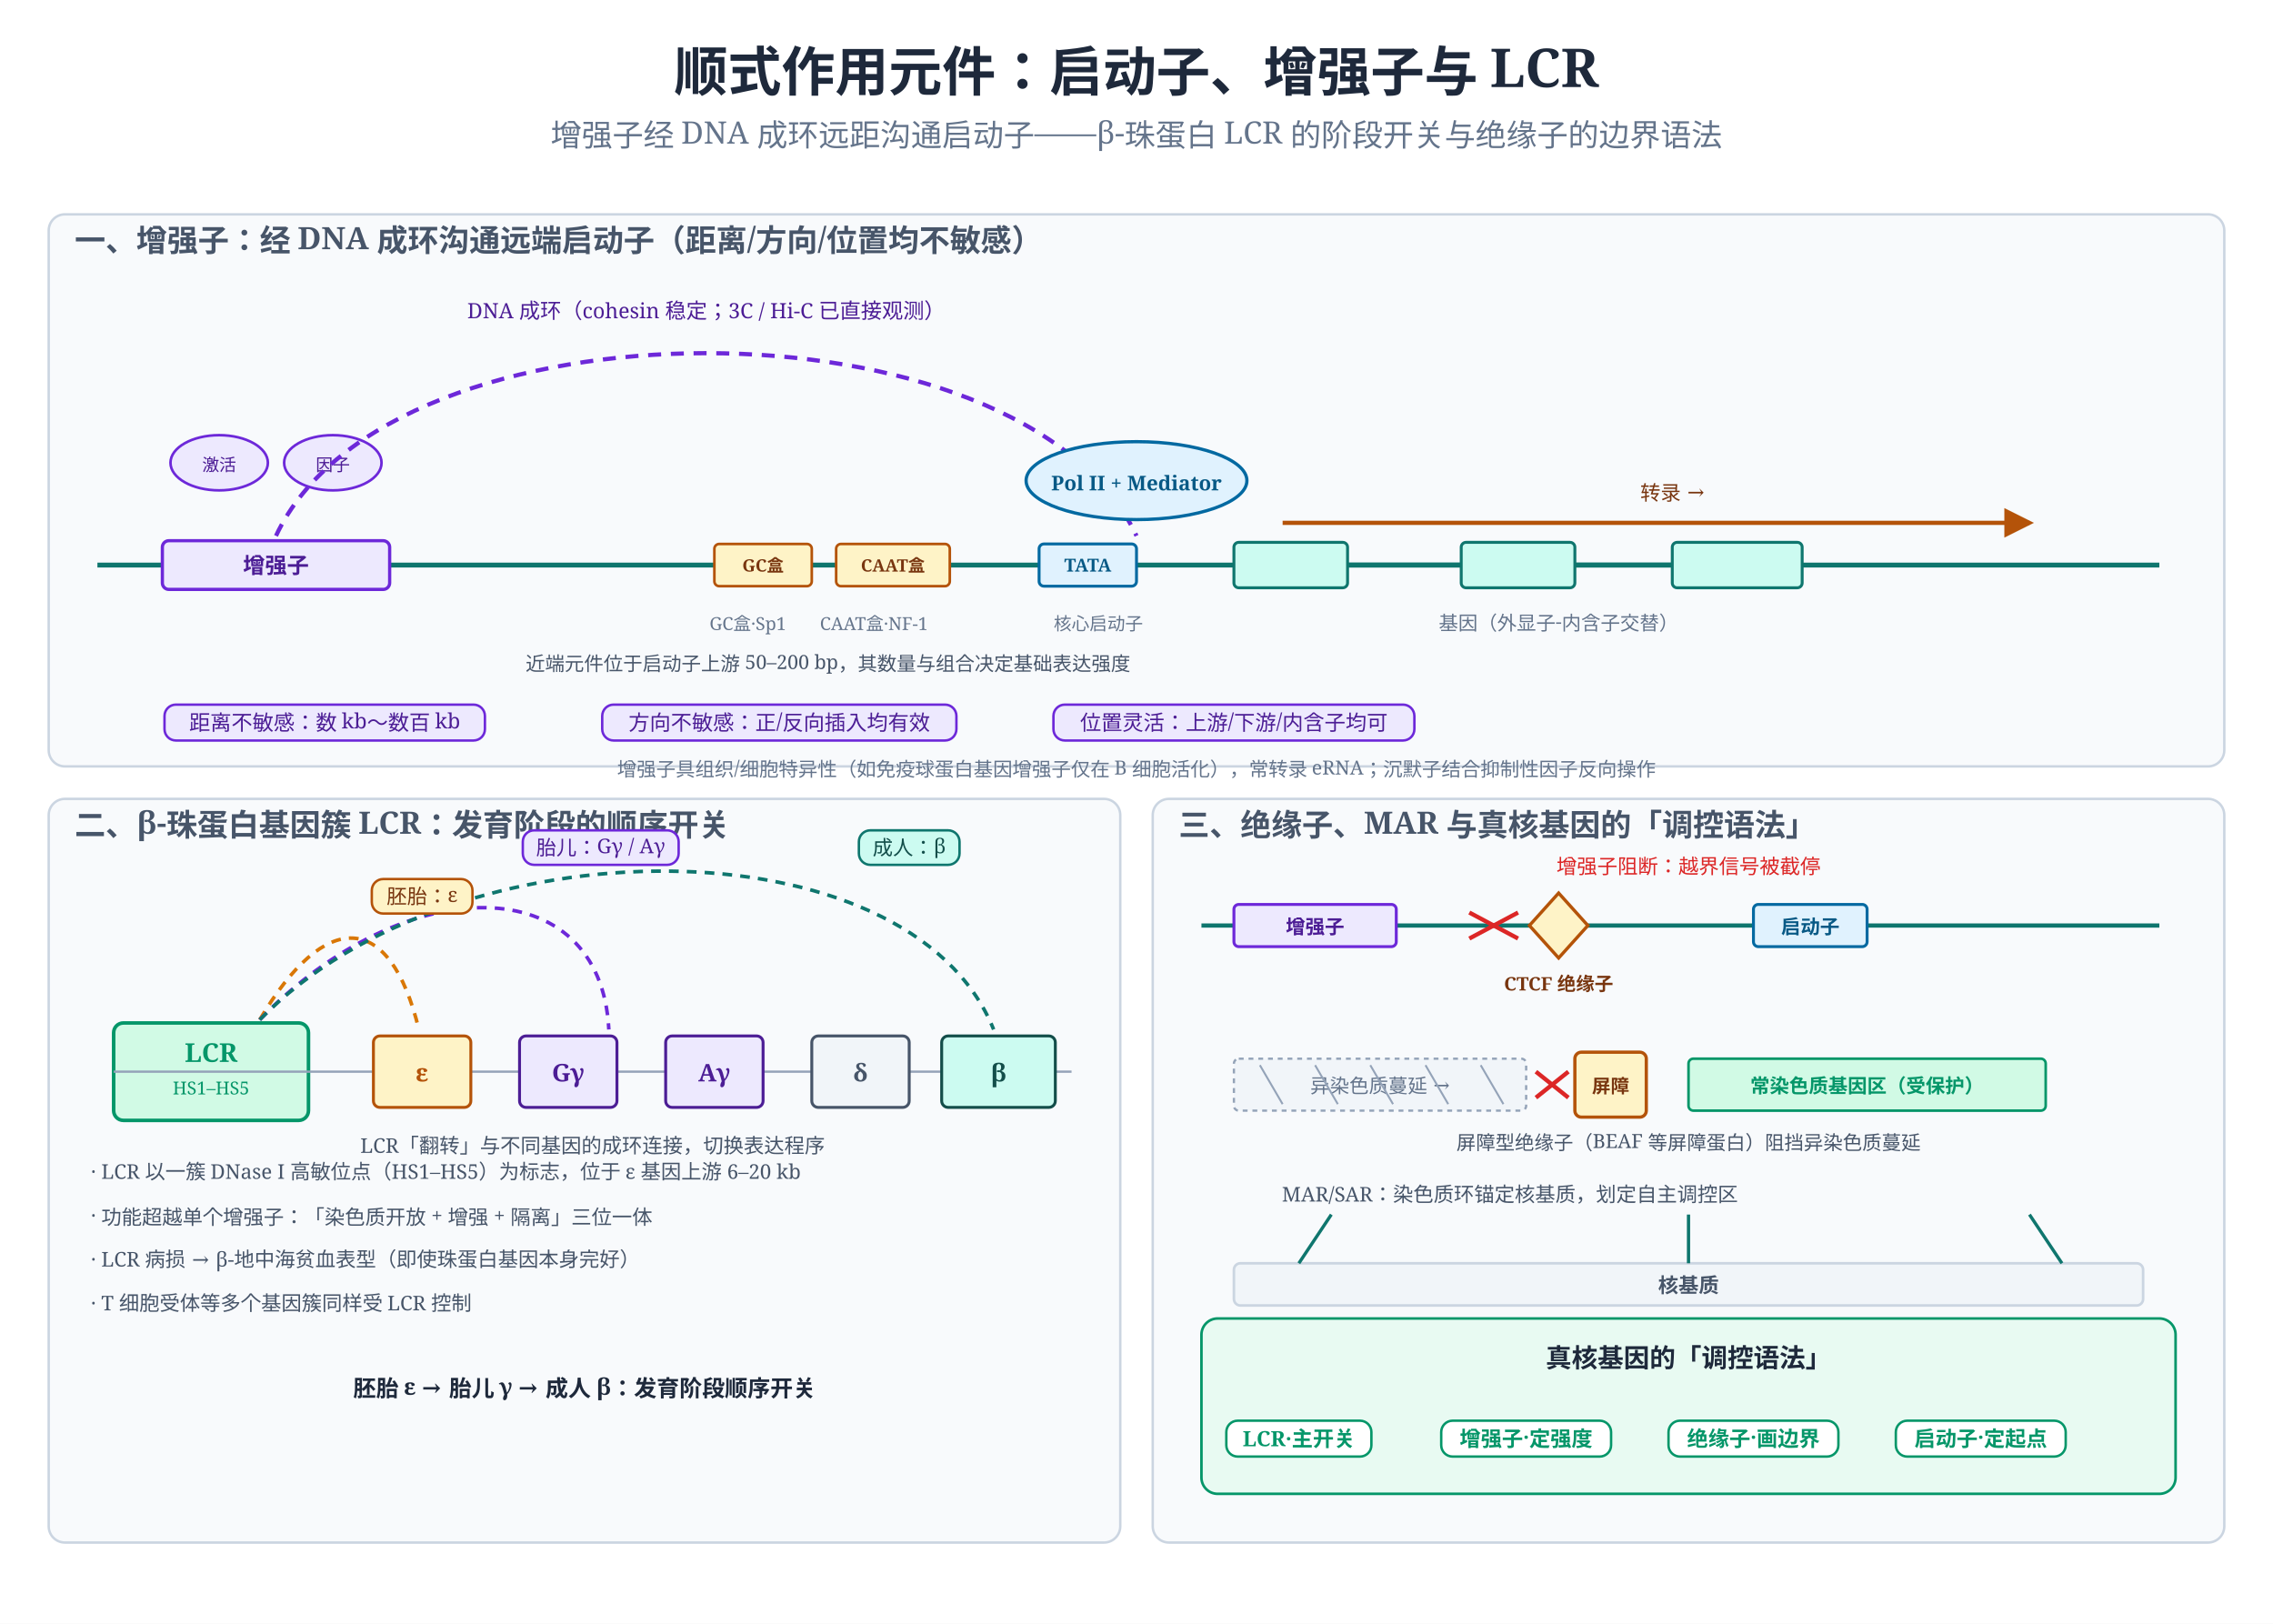
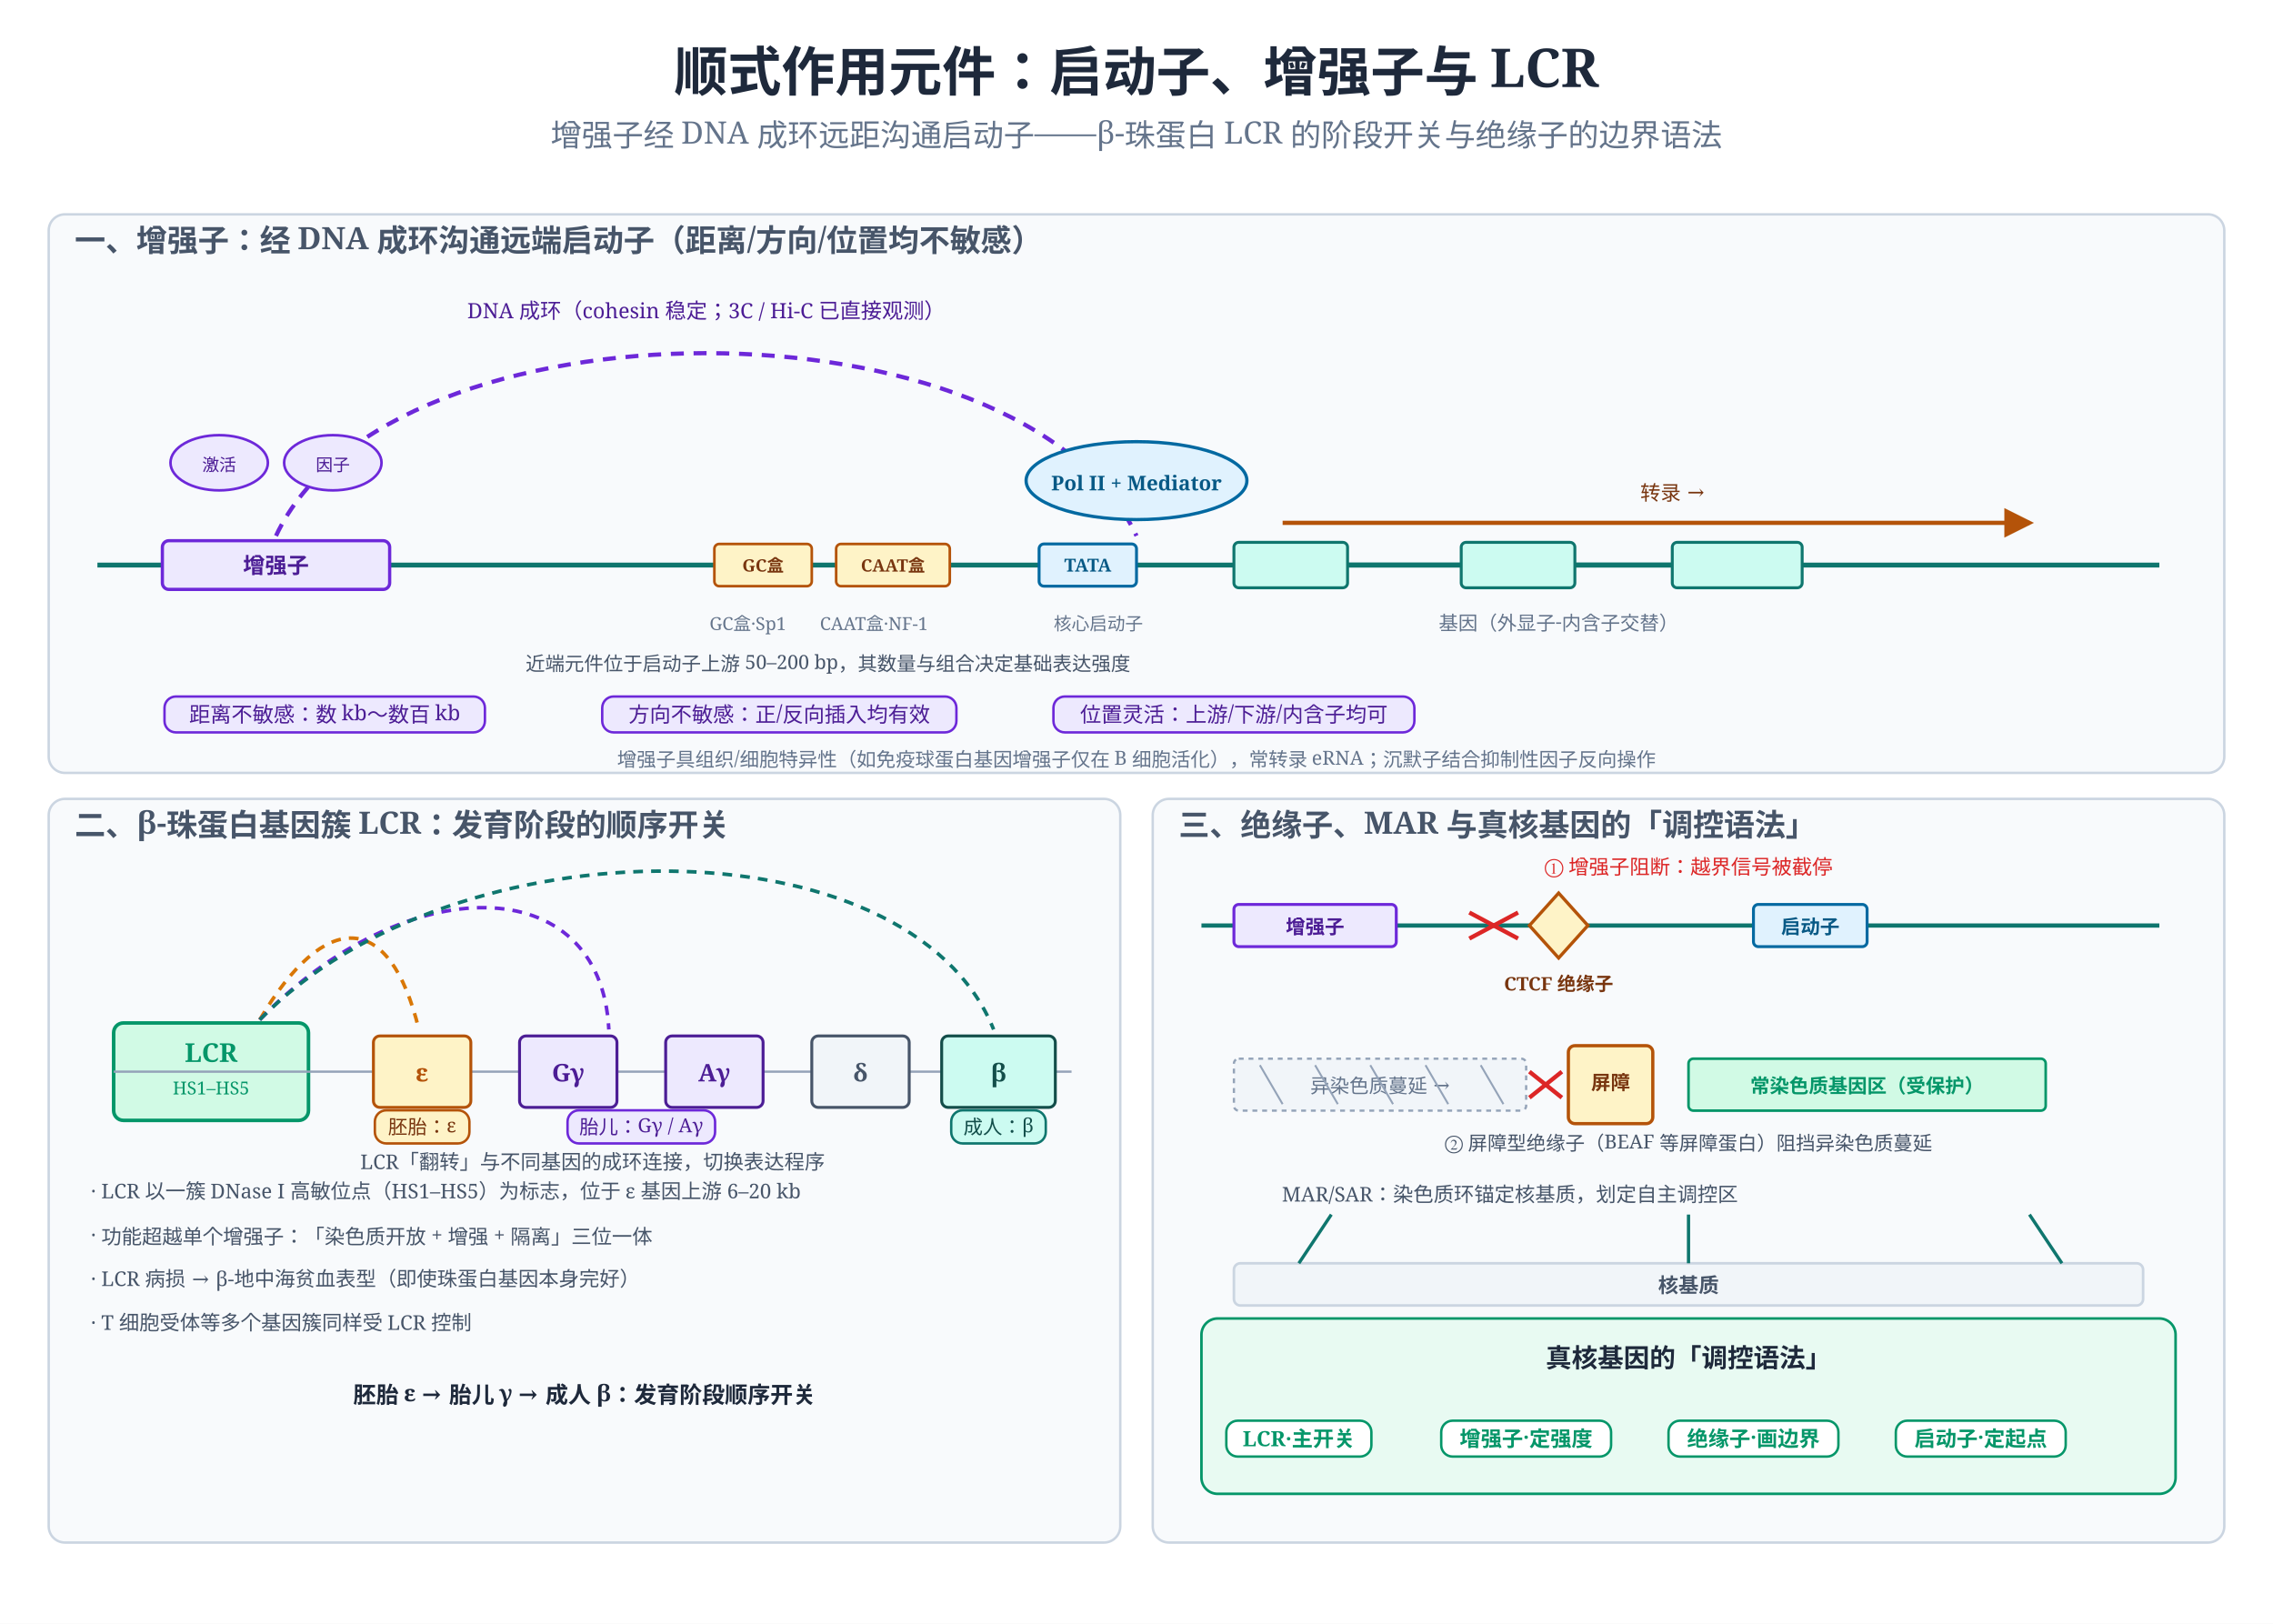
<svg xmlns="http://www.w3.org/2000/svg" width="1400" height="1000" viewBox="0 0 1400 1000" font-family="Noto Serif SC, LXGW WenKai, Songti SC, serif">
  <defs>
    <marker id="arr-ink" viewBox="0 0 10 10" refX="8.5" refY="5" markerWidth="7" markerHeight="7" orient="auto-start-reverse">
      <path d="M0,0 L10,5 L0,10 z" fill="#334155" />
    </marker>
    <marker id="arr-dna" viewBox="0 0 10 10" refX="8.5" refY="5" markerWidth="7" markerHeight="7" orient="auto-start-reverse">
      <path d="M0,0 L10,5 L0,10 z" fill="#0f766e" />
    </marker>
    <marker id="arr-rna" viewBox="0 0 10 10" refX="8.5" refY="5" markerWidth="7" markerHeight="7" orient="auto-start-reverse">
      <path d="M0,0 L10,5 L0,10 z" fill="#b45309" />
    </marker>
    <marker id="arr-pro" viewBox="0 0 10 10" refX="8.5" refY="5" markerWidth="7" markerHeight="7" orient="auto-start-reverse">
      <path d="M0,0 L10,5 L0,10 z" fill="#6d28d9" />
    </marker>
    <marker id="arr-enz" viewBox="0 0 10 10" refX="8.5" refY="5" markerWidth="7" markerHeight="7" orient="auto-start-reverse">
      <path d="M0,0 L10,5 L0,10 z" fill="#be185d" />
    </marker>
    <marker id="arr-acc" viewBox="0 0 10 10" refX="8.5" refY="5" markerWidth="7" markerHeight="7" orient="auto-start-reverse">
      <path d="M0,0 L10,5 L0,10 z" fill="#0369a1" />
    </marker>
    <marker id="arr-ok" viewBox="0 0 10 10" refX="8.5" refY="5" markerWidth="7" markerHeight="7" orient="auto-start-reverse">
      <path d="M0,0 L10,5 L0,10 z" fill="#059669" />
    </marker>
    <marker id="arr-warn" viewBox="0 0 10 10" refX="8.5" refY="5" markerWidth="7" markerHeight="7" orient="auto-start-reverse">
      <path d="M0,0 L10,5 L0,10 z" fill="#b45309" />
    </marker>
    <marker id="arr-bad" viewBox="0 0 10 10" refX="8.5" refY="5" markerWidth="7" markerHeight="7" orient="auto-start-reverse">
      <path d="M0,0 L10,5 L0,10 z" fill="#dc2626" />
    </marker>
    <marker id="arr-mute" viewBox="0 0 10 10" refX="8.5" refY="5" markerWidth="7" markerHeight="7" orient="auto-start-reverse">
      <path d="M0,0 L10,5 L0,10 z" fill="#94a3b8" />
    </marker>
  </defs>
  <rect x="0" y="0" width="1400" height="1000" fill="#ffffff" />
  <text x="700" y="56" text-anchor="middle" font-size="33" font-weight="700" fill="#1e293b">顺式作用元件：启动子、增强子与 LCR</text>
  <text x="700" y="90" text-anchor="middle" font-size="19" fill="#64748b">增强子经 DNA 成环远距沟通启动子——β-珠蛋白 LCR 的阶段开关与绝缘子的边界语法</text>
-   <rect x="30" y="132" width="1340" height="340" rx="10" fill="#f8fafc" stroke="#cbd5e1" stroke-width="1.5" />
+   <rect x="30" y="132" width="1340" height="344" rx="10" fill="#f8fafc" stroke="#cbd5e1" stroke-width="1.5" />
  <text x="46" y="154.84" font-size="19" fill="#475569" font-weight="700">一、增强子：经 DNA 成环沟通远端启动子（距离/方向/位置均不敏感）</text>
  <line x1="60" y1="348" x2="1330" y2="348" stroke="#0f766e" stroke-width="3" />
  <rect x="100" y="333" width="140" height="30" rx="4" fill="#ede9fe" stroke="#6d28d9" stroke-width="2" />
  <text x="170" y="353" font-size="13.5" fill="#4c1d95" text-anchor="middle" font-weight="700">增强子</text>
+   <path d="M170,330 C 240,180 630,180 700,330" fill="none" stroke="#6d28d9" stroke-width="2.6" stroke-dasharray="8 6" />
  <ellipse cx="135" cy="285" rx="30" ry="17" fill="#ede9fe" stroke="#6d28d9" stroke-width="1.6" />
  <text x="135" y="290" font-size="10.5" fill="#4c1d95" text-anchor="middle">激活</text>
  <ellipse cx="205" cy="285" rx="30" ry="17" fill="#ede9fe" stroke="#6d28d9" stroke-width="1.6" />
  <text x="205" y="290" font-size="10.5" fill="#4c1d95" text-anchor="middle">因子</text>
-   <path d="M170,330 C 240,180 630,180 700,330" fill="none" stroke="#6d28d9" stroke-width="2.6" stroke-dasharray="8 6" />
  <text x="435" y="196" font-size="13" fill="#4c1d95" text-anchor="middle">DNA 成环（cohesin 稳定；3C / Hi-C 已直接观测）</text>
  <ellipse cx="700" cy="296" rx="68" ry="24" fill="#e0f2fe" stroke="#0369a1" stroke-width="2" />
  <text x="700" y="302" font-size="12.5" fill="#075985" text-anchor="middle" font-weight="600">Pol II + Mediator</text>
  <rect x="440" y="335" width="60" height="26" rx="3" fill="#fef3c7" stroke="#b45309" stroke-width="1.6" />
  <text x="470" y="352" font-size="10.5" fill="#78350f" text-anchor="middle" font-weight="700">GC盒</text>
  <rect x="515" y="335" width="70" height="26" rx="3" fill="#fef3c7" stroke="#b45309" stroke-width="1.6" />
  <text x="550" y="352" font-size="10.5" fill="#78350f" text-anchor="middle" font-weight="700">CAAT盒</text>
  <rect x="640" y="335" width="60" height="26" rx="3" fill="#e0f2fe" stroke="#0369a1" stroke-width="1.8" />
  <text x="670" y="352" font-size="11" fill="#075985" text-anchor="middle" font-weight="700">TATA</text>
  <text x="437" y="388" font-size="11" fill="#64748b">GC盒·Sp1</text>
  <text x="505" y="388" font-size="11" fill="#64748b">CAAT盒·NF-1</text>
  <text x="649" y="388" font-size="11" fill="#64748b">核心启动子</text>
  <text x="510" y="413" font-size="12" fill="#475569" text-anchor="middle">近端元件位于启动子上游 50–200 bp，其数量与组合决定基础表达强度</text>
  <rect x="760" y="334" width="70" height="28" rx="3" fill="#ccfbf1" stroke="#0f766e" stroke-width="1.8" />
  <rect x="900" y="334" width="70" height="28" rx="3" fill="#ccfbf1" stroke="#0f766e" stroke-width="1.8" />
  <rect x="1030" y="334" width="80" height="28" rx="3" fill="#ccfbf1" stroke="#0f766e" stroke-width="1.8" />
  <line x1="830" y1="348" x2="900" y2="348" stroke="#0f766e" stroke-width="3" />
  <line x1="970" y1="348" x2="1030" y2="348" stroke="#0f766e" stroke-width="3" />
  <text x="960" y="388" font-size="12" fill="#64748b" text-anchor="middle">基因（外显子-内含子交替）</text>
  <line x1="790" y1="322" x2="1250" y2="322" stroke="#b45309" stroke-width="2.6" marker-end="url(#arr-rna)" />
  <text x="1030" y="308" font-size="12.5" fill="#78350f" text-anchor="middle">转录 →</text>
-   <rect x="101.32" y="433.95" width="197.36" height="22.1" rx="7" fill="#ede9fe" stroke="#6d28d9" stroke-width="1.5" />
-   <text x="200" y="449.68" font-size="13" fill="#4c1d95" text-anchor="middle">距离不敏感：数 kb～数百 kb</text>
-   <rect x="370.92" y="433.95" width="218.16" height="22.1" rx="7" fill="#ede9fe" stroke="#6d28d9" stroke-width="1.5" />
-   <text x="480" y="449.68" font-size="13" fill="#4c1d95" text-anchor="middle">方向不敏感：正/反向插入均有效</text>
-   <rect x="648.84" y="433.95" width="222.32" height="22.1" rx="7" fill="#ede9fe" stroke="#6d28d9" stroke-width="1.5" />
-   <text x="760" y="449.68" font-size="13" fill="#4c1d95" text-anchor="middle">位置灵活：上游/下游/内含子均可</text>
-   <text x="700" y="478" font-size="12" fill="#64748b" text-anchor="middle">增强子具组织/细胞特异性（如免疫球蛋白基因增强子仅在 B 细胞活化），常转录 eRNA；沉默子结合抑制性因子反向操作</text>
+   <rect x="101.32" y="428.95" width="197.36" height="22.1" rx="7" fill="#ede9fe" stroke="#6d28d9" stroke-width="1.5" />
+   <text x="200" y="444.68" font-size="13" fill="#4c1d95" text-anchor="middle">距离不敏感：数 kb～数百 kb</text>
+   <rect x="370.92" y="428.95" width="218.16" height="22.1" rx="7" fill="#ede9fe" stroke="#6d28d9" stroke-width="1.5" />
+   <text x="480" y="444.68" font-size="13" fill="#4c1d95" text-anchor="middle">方向不敏感：正/反向插入均有效</text>
+   <rect x="648.84" y="428.95" width="222.32" height="22.1" rx="7" fill="#ede9fe" stroke="#6d28d9" stroke-width="1.5" />
+   <text x="760" y="444.68" font-size="13" fill="#4c1d95" text-anchor="middle">位置灵活：上游/下游/内含子均可</text>
+   <text x="700" y="472" font-size="12" fill="#64748b" text-anchor="middle">增强子具组织/细胞特异性（如免疫球蛋白基因增强子仅在 B 细胞活化），常转录 eRNA；沉默子结合抑制性因子反向操作</text>
  <rect x="30" y="492" width="660" height="458" rx="10" fill="#f8fafc" stroke="#cbd5e1" stroke-width="1.5" />
  <text x="46" y="514.84" font-size="19" fill="#475569" font-weight="700">二、β-珠蛋白基因簇 LCR：发育阶段的顺序开关</text>
  <rect x="70" y="630" width="120" height="60" rx="6" fill="#d1fae5" stroke="#059669" stroke-width="2.2" />
  <text x="130" y="654" font-size="16" fill="#059669" text-anchor="middle" font-weight="700">LCR</text>
  <text x="130" y="674" font-size="11" fill="#059669" text-anchor="middle">HS1–HS5</text>
  <line x1="70" y1="660" x2="660" y2="660" stroke="#94a3b8" stroke-width="1.4" />
  <rect x="230" y="638" width="60" height="44" rx="4" fill="#fef3c7" stroke="#b45309" stroke-width="1.8" />
  <text x="260" y="666" font-size="15" fill="#b45309" text-anchor="middle" font-weight="700">ε</text>
  <rect x="320" y="638" width="60" height="44" rx="4" fill="#ede9fe" stroke="#4c1d95" stroke-width="1.8" />
  <text x="350" y="666" font-size="15" fill="#4c1d95" text-anchor="middle" font-weight="700">Gγ</text>
  <rect x="410" y="638" width="60" height="44" rx="4" fill="#ede9fe" stroke="#4c1d95" stroke-width="1.8" />
  <text x="440" y="666" font-size="15" fill="#4c1d95" text-anchor="middle" font-weight="700">Aγ</text>
  <rect x="500" y="638" width="60" height="44" rx="4" fill="#f1f5f9" stroke="#475569" stroke-width="1.8" />
  <text x="530" y="666" font-size="15" fill="#475569" text-anchor="middle" font-weight="700">δ</text>
  <rect x="580" y="638" width="70" height="44" rx="4" fill="#ccfbf1" stroke="#134e4a" stroke-width="1.8" />
  <text x="615" y="666" font-size="15" fill="#134e4a" text-anchor="middle" font-weight="700">β</text>
  <path d="M160,628 C 200,560 240,560 258,634" fill="none" stroke="#d97706" stroke-width="2.2" stroke-dasharray="6 5" />
  <path d="M160,628 C 250,535 370,535 375,634" fill="none" stroke="#6d28d9" stroke-width="2.2" stroke-dasharray="6 5" />
  <path d="M160,628 C 280,505 560,505 612,634" fill="none" stroke="#0f766e" stroke-width="2.2" stroke-dasharray="6 5" />
-   <rect x="229" y="541.375" width="62" height="21.25" rx="7" fill="#fef3c7" stroke="#b45309" stroke-width="1.5" />
-   <text x="260" y="556.5" font-size="12.5" fill="#78350f" text-anchor="middle">胚胎：ε</text>
-   <rect x="322" y="511.375" width="96" height="21.25" rx="7" fill="#ede9fe" stroke="#6d28d9" stroke-width="1.5" />
-   <text x="370" y="526.5" font-size="12.5" fill="#4c1d95" text-anchor="middle">胎儿：Gγ / Aγ</text>
-   <rect x="529" y="511.375" width="62" height="21.25" rx="7" fill="#ccfbf1" stroke="#0f766e" stroke-width="1.5" />
-   <text x="560" y="526.5" font-size="12.5" fill="#134e4a" text-anchor="middle">成人：β</text>
-   <text x="365" y="710" font-size="12.5" fill="#475569" text-anchor="middle">LCR「翻转」与不同基因的成环连接，切换表达程序</text>
-   <text x="56" y="726" font-size="12.5" fill="#475569">· LCR 以一簇 DNase I 高敏位点（HS1–HS5）为标志，位于 ε 基因上游 6–20 kb</text>
-   <text x="56" y="753" font-size="12.5" fill="#475569">· 功能超越单个增强子：「染色质开放 + 增强 + 隔离」三位一体</text>
-   <text x="56" y="780" font-size="12.5" fill="#475569">· LCR 病损 → β-地中海贫血表型（即使珠蛋白基因本身完好）</text>
-   <text x="56" y="807" font-size="12.5" fill="#475569">· T 细胞受体等多个基因簇同样受 LCR 控制</text>
-   <text x="360" y="860" font-size="14" fill="#1e293b" text-anchor="middle" font-weight="700">胚胎 ε → 胎儿 γ → 成人 β：发育阶段顺序开关</text>
+   <rect x="230.88" y="683.8" width="58.24" height="20.4" rx="7" fill="#fef3c7" stroke="#b45309" stroke-width="1.5" />
+   <text x="260" y="698.32" font-size="12" fill="#78350f" text-anchor="middle">胚胎：ε</text>
+   <rect x="349.56" y="683.8" width="90.88" height="20.4" rx="7" fill="#ede9fe" stroke="#6d28d9" stroke-width="1.5" />
+   <text x="395" y="698.32" font-size="12" fill="#4c1d95" text-anchor="middle">胎儿：Gγ / Aγ</text>
+   <rect x="585.88" y="683.8" width="58.24" height="20.4" rx="7" fill="#ccfbf1" stroke="#0f766e" stroke-width="1.5" />
+   <text x="615" y="698.32" font-size="12" fill="#134e4a" text-anchor="middle">成人：β</text>
+   <text x="365" y="720" font-size="12.5" fill="#475569" text-anchor="middle">LCR「翻转」与不同基因的成环连接，切换表达程序</text>
+   <text x="56" y="738" font-size="12.5" fill="#475569">· LCR 以一簇 DNase I 高敏位点（HS1–HS5）为标志，位于 ε 基因上游 6–20 kb</text>
+   <text x="56" y="765" font-size="12.5" fill="#475569">· 功能超越单个增强子：「染色质开放 + 增强 + 隔离」三位一体</text>
+   <text x="56" y="792" font-size="12.5" fill="#475569">· LCR 病损 → β-地中海贫血表型（即使珠蛋白基因本身完好）</text>
+   <text x="56" y="819" font-size="12.5" fill="#475569">· T 细胞受体等多个基因簇同样受 LCR 控制</text>
+   <text x="360" y="864" font-size="14" fill="#1e293b" text-anchor="middle" font-weight="700">胚胎 ε → 胎儿 γ → 成人 β：发育阶段顺序开关</text>
  <rect x="710" y="492" width="660" height="458" rx="10" fill="#f8fafc" stroke="#cbd5e1" stroke-width="1.5" />
  <text x="726" y="514.84" font-size="19" fill="#475569" font-weight="700">三、绝缘子、MAR 与真核基因的「调控语法」</text>
  <line x1="740" y1="570" x2="1330" y2="570" stroke="#0f766e" stroke-width="2.6" />
  <rect x="760" y="557" width="100" height="26" rx="3" fill="#ede9fe" stroke="#6d28d9" stroke-width="1.8" />
  <text x="810" y="575" font-size="12" fill="#4c1d95" text-anchor="middle" font-weight="700">增强子</text>
  <polygon points="960,550 978,570 960,590 942,570" fill="#fef3c7" stroke="#b45309" stroke-width="2" />
  <text x="960" y="610" font-size="11.5" fill="#78350f" text-anchor="middle" font-weight="600">CTCF 绝缘子</text>
  <rect x="1080" y="557" width="70" height="26" rx="3" fill="#e0f2fe" stroke="#0369a1" stroke-width="1.8" />
  <text x="1115" y="575" font-size="12" fill="#075985" text-anchor="middle" font-weight="700">启动子</text>
  <line x1="905" y1="562" x2="935" y2="578" stroke="#dc2626" stroke-width="2.6" />
  <line x1="935" y1="562" x2="905" y2="578" stroke="#dc2626" stroke-width="2.6" />
-   <text x="1040" y="538" font-size="12.5" fill="#dc2626" text-anchor="middle">增强子阻断：越界信号被截停</text>
+   <text x="1040" y="538" font-size="12.5" fill="#dc2626" text-anchor="middle">① 增强子阻断：越界信号被截停</text>
  <rect x="760" y="652" width="180" height="32" rx="3" fill="#f1f5f9" stroke="#94a3b8" stroke-width="1.4" stroke-dasharray="3 3" />
  <text x="850" y="673" font-size="12" fill="#64748b" text-anchor="middle">异染色质蔓延 →</text>
  <line x1="776" y1="656" x2="790" y2="680" stroke="#94a3b8" stroke-width="1.2" />
  <line x1="810" y1="656" x2="824" y2="680" stroke="#94a3b8" stroke-width="1.2" />
  <line x1="844" y1="656" x2="858" y2="680" stroke="#94a3b8" stroke-width="1.2" />
  <line x1="878" y1="656" x2="892" y2="680" stroke="#94a3b8" stroke-width="1.2" />
  <line x1="912" y1="656" x2="926" y2="680" stroke="#94a3b8" stroke-width="1.2" />
-   <rect x="970" y="648" width="44" height="40" rx="4" fill="#fef3c7" stroke="#b45309" stroke-width="2" />
-   <text x="992" y="673" font-size="11.5" fill="#78350f" text-anchor="middle" font-weight="700">屏障</text>
-   <line x1="946" y1="660" x2="966" y2="676" stroke="#dc2626" stroke-width="2.6" />
-   <line x1="966" y1="660" x2="946" y2="676" stroke="#dc2626" stroke-width="2.6" />
+   <rect x="966" y="644" width="52" height="48" rx="4" fill="#fef3c7" stroke="#b45309" stroke-width="2" />
+   <text x="992" y="671" font-size="12" fill="#78350f" text-anchor="middle" font-weight="700">屏障</text>
+   <line x1="942" y1="660" x2="962" y2="676" stroke="#dc2626" stroke-width="2.6" />
+   <line x1="962" y1="660" x2="942" y2="676" stroke="#dc2626" stroke-width="2.6" />
  <rect x="1040" y="652" width="220" height="32" rx="3" fill="#d1fae5" stroke="#059669" stroke-width="1.6" />
  <text x="1150" y="673" font-size="12" fill="#059669" text-anchor="middle" font-weight="600">常染色质基因区（受保护）</text>
-   <text x="1040" y="708" font-size="12" fill="#475569" text-anchor="middle">屏障型绝缘子（BEAF 等屏障蛋白）阻挡异染色质蔓延</text>
+   <text x="1040" y="708" font-size="12" fill="#475569" text-anchor="middle">② 屏障型绝缘子（BEAF 等屏障蛋白）阻挡异染色质蔓延</text>
  <rect x="760" y="778" width="560" height="26" rx="4" fill="#f1f5f9" stroke="#cbd5e1" stroke-width="1.6" />
  <text x="1040" y="796" font-size="12.5" fill="#475569" text-anchor="middle" font-weight="600">核基质</text>
  <line x1="820" y1="748" x2="800" y2="778" stroke="#0f766e" stroke-width="2" />
  <line x1="1040" y1="748" x2="1040" y2="778" stroke="#0f766e" stroke-width="2" />
  <line x1="1250" y1="748" x2="1270" y2="778" stroke="#0f766e" stroke-width="2" />
  <text x="930" y="740" font-size="12.5" fill="#475569" text-anchor="middle">MAR/SAR：染色质环锚定核基质，划定自主调控区</text>
  <rect x="740" y="812" width="600" height="108" rx="10" fill="#d1fae5" fill-opacity="0.4" stroke="#059669" stroke-width="1.6" />
  <text x="1040" y="842" font-size="16" fill="#1e293b" text-anchor="middle" font-weight="700">真核基因的「调控语法」</text>
  <rect x="755.32" y="874.95" width="89.36" height="22.1" rx="7" fill="#ffffff" stroke="#059669" stroke-width="1.5" />
  <text x="800" y="890.68" font-size="13" fill="#059669" text-anchor="middle" font-weight="600">LCR·主开关</text>
  <rect x="887.688" y="874.95" width="104.625" height="22.1" rx="7" fill="#ffffff" stroke="#059669" stroke-width="1.5" />
  <text x="940" y="890.68" font-size="13" fill="#059669" text-anchor="middle" font-weight="600">增强子·定强度</text>
  <rect x="1027.688" y="874.95" width="104.625" height="22.1" rx="7" fill="#ffffff" stroke="#059669" stroke-width="1.5" />
  <text x="1080" y="890.68" font-size="13" fill="#059669" text-anchor="middle" font-weight="600">绝缘子·画边界</text>
  <rect x="1167.688" y="874.95" width="104.625" height="22.1" rx="7" fill="#ffffff" stroke="#059669" stroke-width="1.5" />
  <text x="1220" y="890.68" font-size="13" fill="#059669" text-anchor="middle" font-weight="600">启动子·定起点</text>
</svg>
